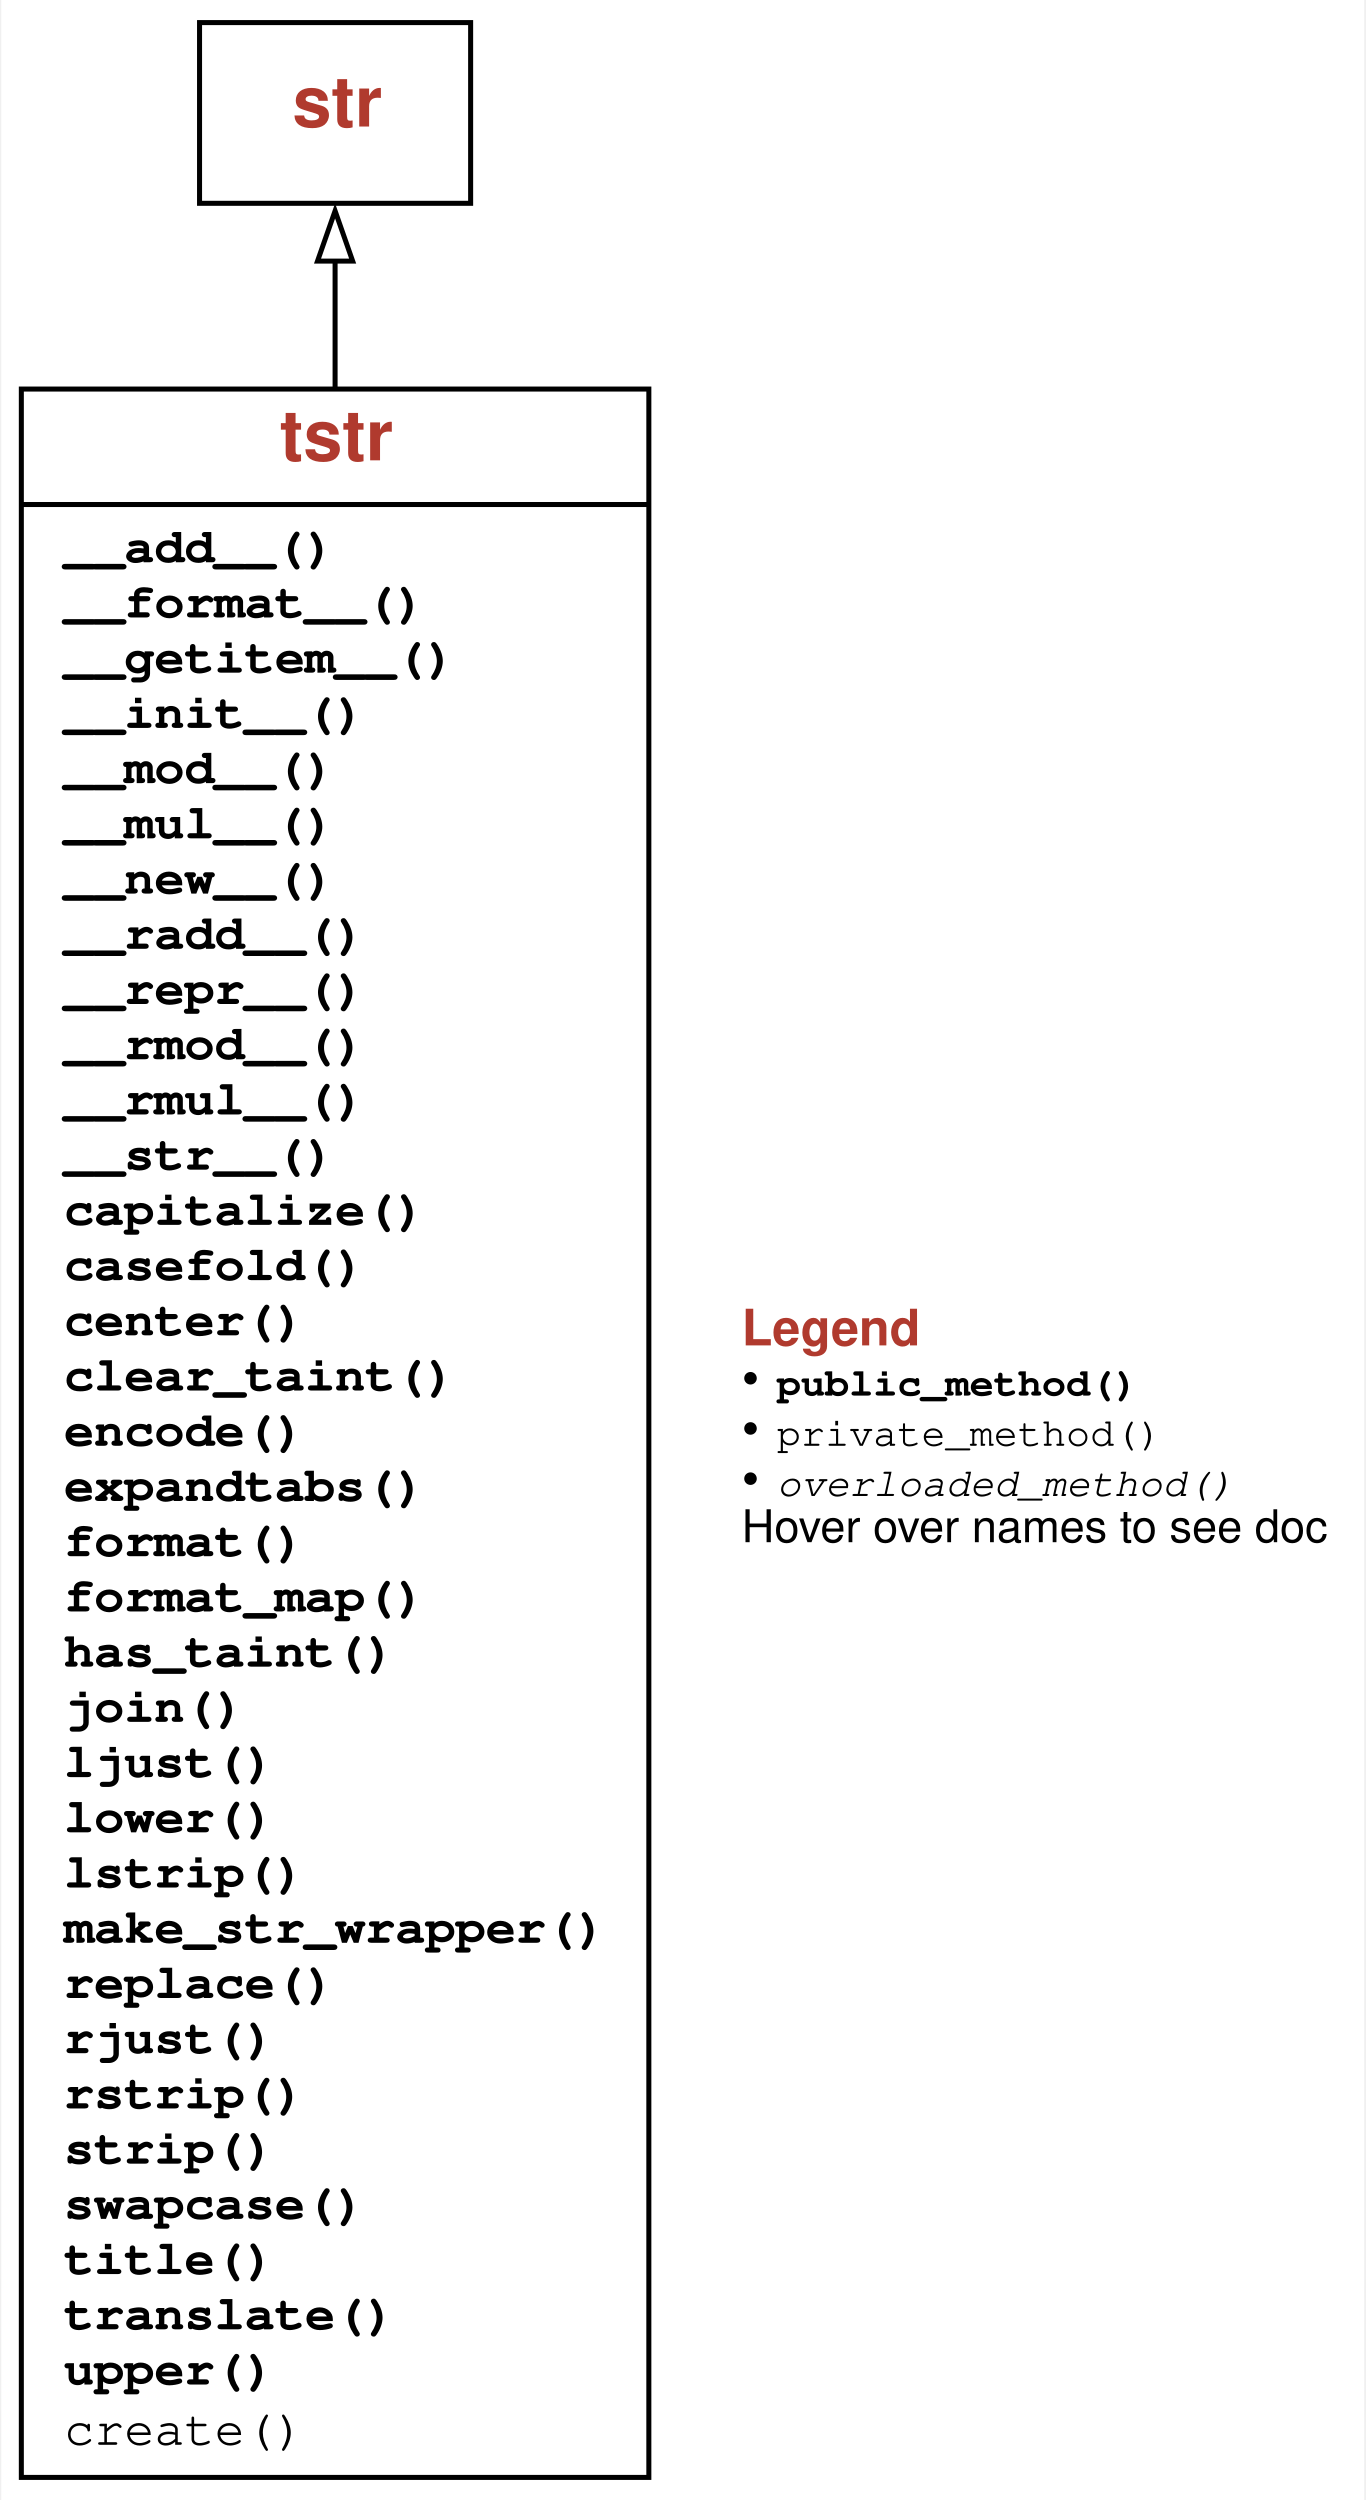
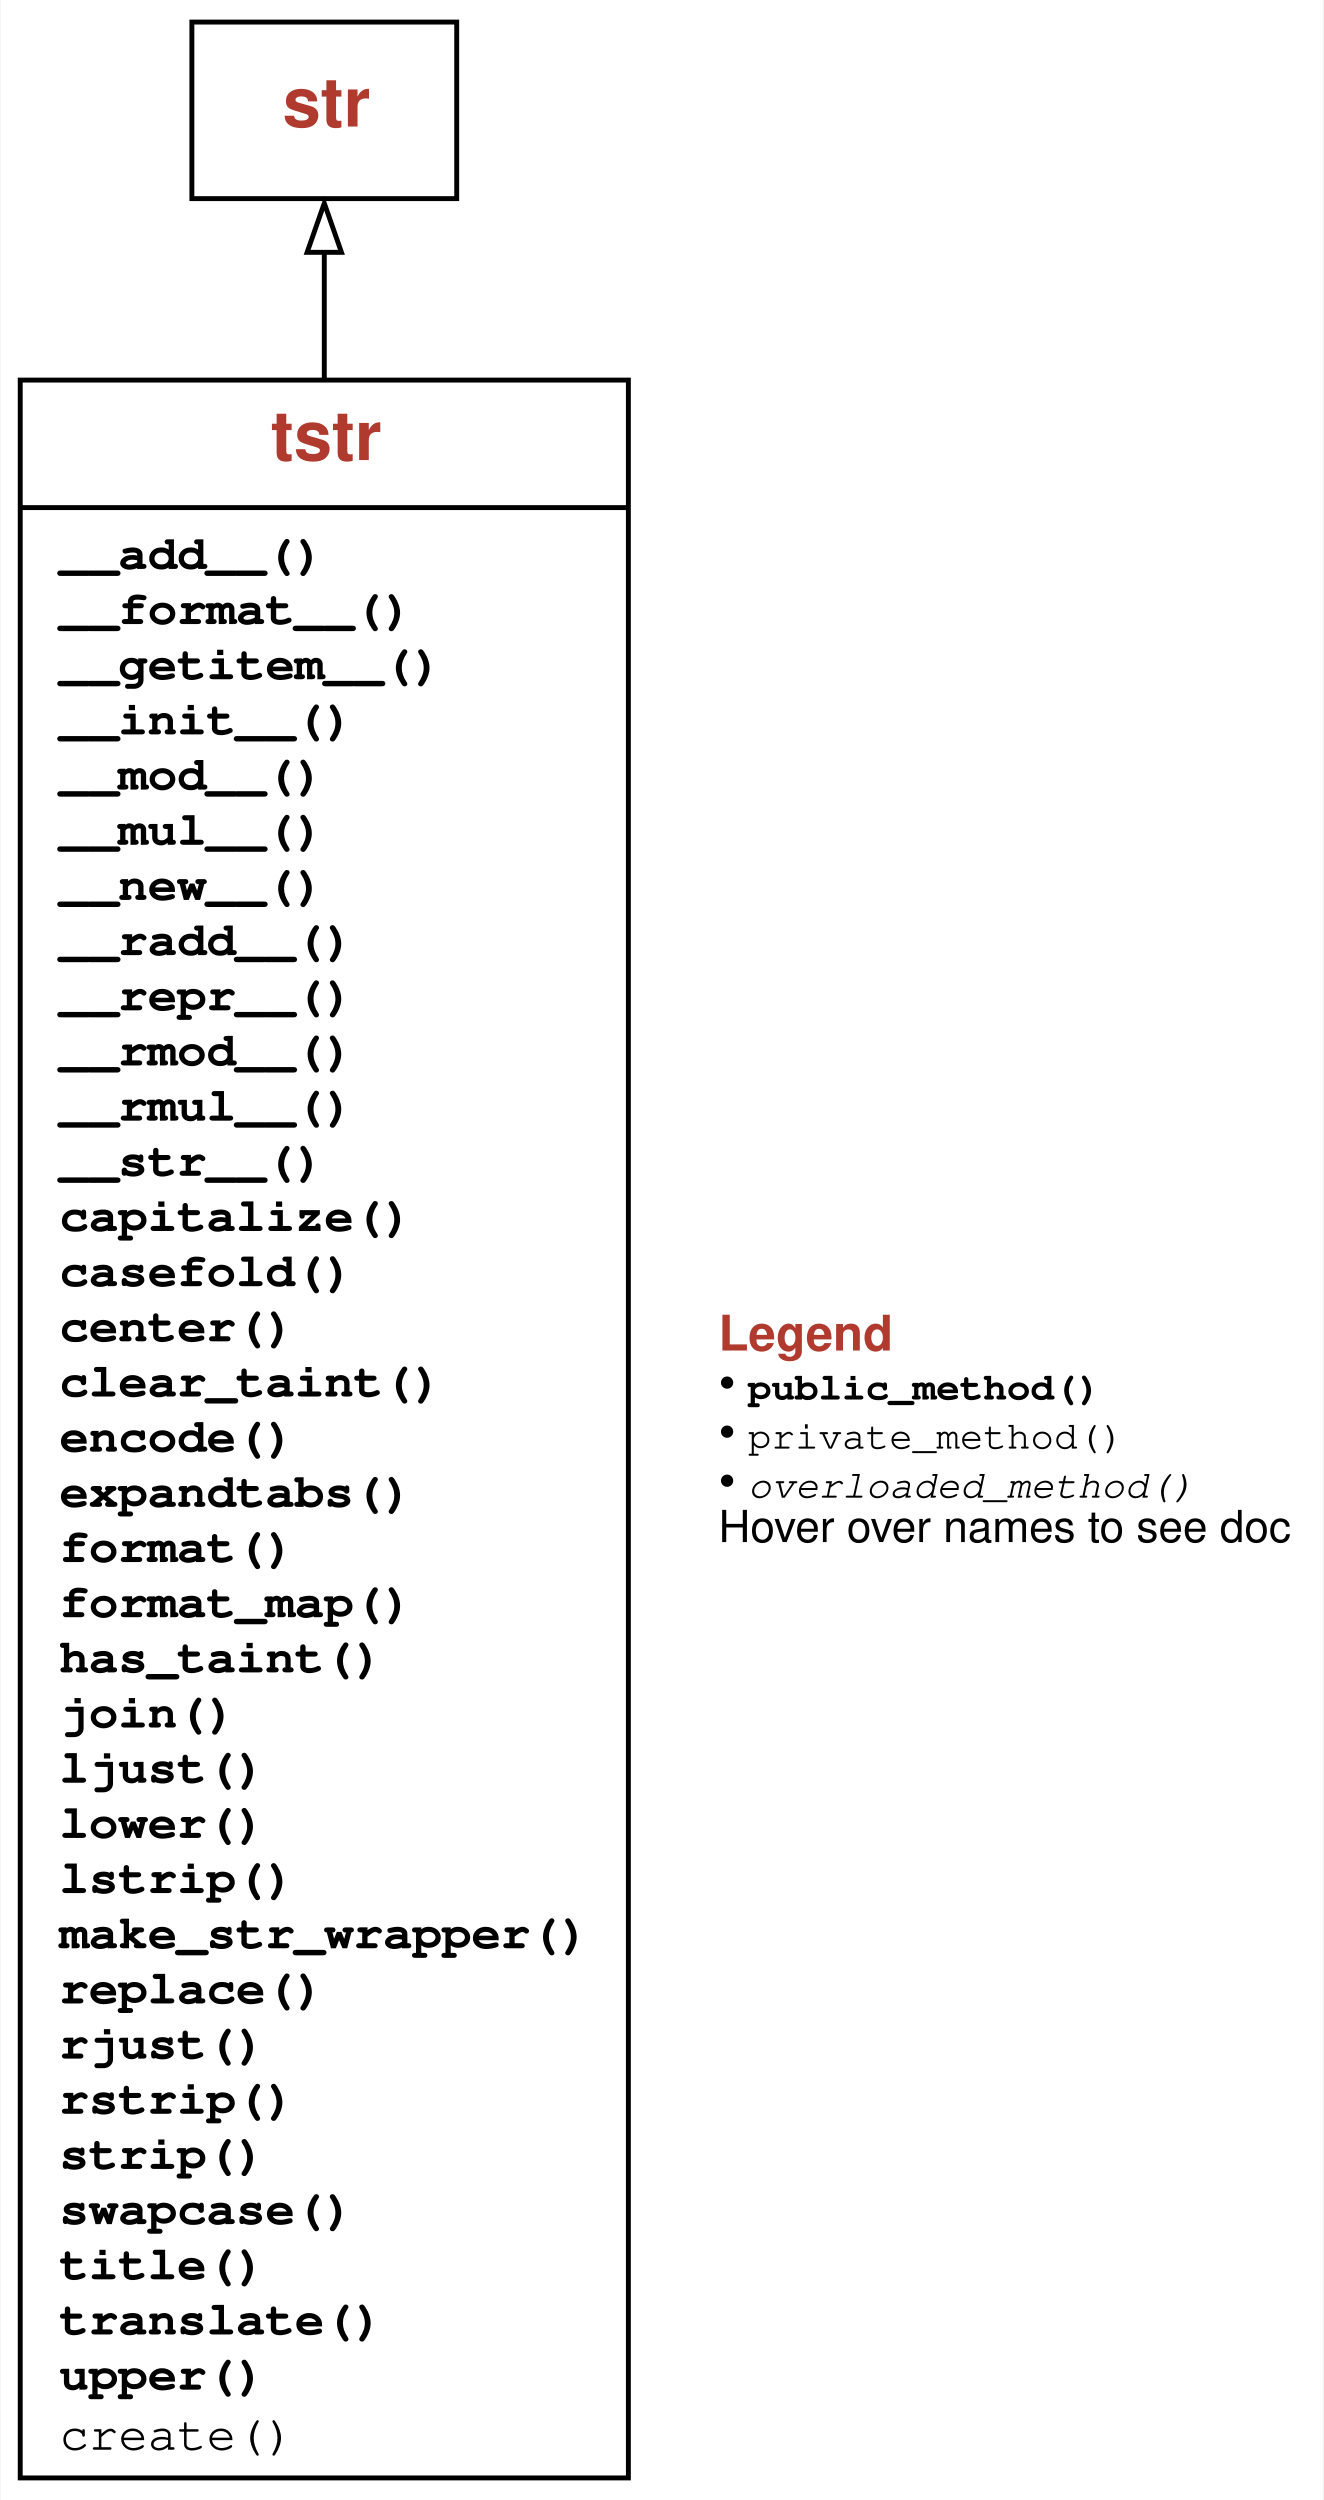
- <svg xmlns="http://www.w3.org/2000/svg" xmlns:xlink="http://www.w3.org/1999/xlink" width="272pt" height="498pt" viewBox="0.00 0.00 271.50 498.00">
-   <g id="graph0" class="graph" transform="scale(1 1) rotate(0) translate(4 494)">
+ <svg xmlns="http://www.w3.org/2000/svg" xmlns:xlink="http://www.w3.org/1999/xlink" width="270pt" height="510pt" viewBox="0.00 0.00 269.62 509.75">
+   <g id="graph0" class="graph" transform="scale(1 1) rotate(0) translate(4 505.75)">
    <g id="a_graph0">
      <a xlink:title="tstr class hierarchy">
-         <polygon fill="white" stroke="none" points="-4,4 -4,-494 267.5,-494 267.5,4 -4,4" />
+         <polygon fill="white" stroke="none" points="-4,4 -4,-505.75 265.62,-505.75 265.62,4 -4,4" />
      </a>
    </g>
    <g id="node1" class="node">
      <g id="a_node1">
        <a xlink:href="#" xlink:title="class tstr:&#10;Wrapper for strings, saving taint information">
-           <polygon fill="none" stroke="black" points="0,-0.5 0,-416.5 125,-416.5 125,-0.5 0,-0.5" />
-           <text text-anchor="start" x="51.5" y="-402.3" font-family="Patua One, Helvetica, sans-serif" font-weight="bold" font-size="14.00" fill="#b03a2e">tstr</text>
-           <polyline fill="none" stroke="black" points="0,-393.5 125,-393.5" />
+           <polygon fill="none" stroke="black" points="0,-0.5 0,-428.25 124,-428.25 124,-0.5 0,-0.5" />
+           <text text-anchor="start" x="51.12" y="-411.95" font-family="Patua One, Helvetica, sans-serif" font-weight="bold" font-size="14.00" fill="#b03a2e">tstr</text>
+           <polyline fill="none" stroke="black" points="0,-402.25 124,-402.25" />
          <g id="a_node1_0">
            <a xlink:href="#" xlink:title="tstr">
              <g id="a_node1_1">
                <a xlink:href="#" xlink:title="__add__(self, *args, **kwargs):&#10;Return self+value.">
-                   <text text-anchor="start" x="8.5" y="-382" font-family="'Fira Mono', 'Source Code Pro', 'Courier', monospace" font-weight="bold" font-size="10.00">__add__()</text>
+                   <text text-anchor="start" x="8" y="-389.75" font-family="'Fira Mono', 'Source Code Pro', 'Courier', monospace" font-weight="bold" font-size="10.00">__add__()</text>
                </a>
              </g>
              <g id="a_node1_2">
                <a xlink:href="#" xlink:title="__format__(self, *args, **kwargs):&#10;Return a formatted version of the string as described by format_spec.">
-                   <text text-anchor="start" x="8.5" y="-371" font-family="'Fira Mono', 'Source Code Pro', 'Courier', monospace" font-weight="bold" font-size="10.00">__format__()</text>
+                   <text text-anchor="start" x="8" y="-378.5" font-family="'Fira Mono', 'Source Code Pro', 'Courier', monospace" font-weight="bold" font-size="10.00">__format__()</text>
                </a>
              </g>
              <g id="a_node1_3">
                <a xlink:href="#" xlink:title="__getitem__(self, *args, **kwargs):&#10;Return self[key].">
-                   <text text-anchor="start" x="8.5" y="-360" font-family="'Fira Mono', 'Source Code Pro', 'Courier', monospace" font-weight="bold" font-size="10.00">__getitem__()</text>
+                   <text text-anchor="start" x="8" y="-367.25" font-family="'Fira Mono', 'Source Code Pro', 'Courier', monospace" font-weight="bold" font-size="10.00">__getitem__()</text>
                </a>
              </g>
              <g id="a_node1_4">
                <a xlink:href="#" xlink:title="__init__(self, value: Any, taint: Any = None, **kwargs) -&gt; None:&#10;Constructor.&#10;`value` is the string value the `tstr` object is to be constructed from.&#10;`taint` is an (optional) taint to be propagated to derived strings.">
-                   <text text-anchor="start" x="8.5" y="-349" font-family="'Fira Mono', 'Source Code Pro', 'Courier', monospace" font-weight="bold" font-size="10.00">__init__()</text>
+                   <text text-anchor="start" x="8" y="-356" font-family="'Fira Mono', 'Source Code Pro', 'Courier', monospace" font-weight="bold" font-size="10.00">__init__()</text>
                </a>
              </g>
              <g id="a_node1_5">
                <a xlink:href="#" xlink:title="__mod__(self, *args, **kwargs):&#10;Return self%value.">
-                   <text text-anchor="start" x="8.5" y="-338" font-family="'Fira Mono', 'Source Code Pro', 'Courier', monospace" font-weight="bold" font-size="10.00">__mod__()</text>
+                   <text text-anchor="start" x="8" y="-344.75" font-family="'Fira Mono', 'Source Code Pro', 'Courier', monospace" font-weight="bold" font-size="10.00">__mod__()</text>
                </a>
              </g>
              <g id="a_node1_6">
                <a xlink:href="#" xlink:title="__mul__(self, *args, **kwargs):&#10;Return self*value.">
-                   <text text-anchor="start" x="8.5" y="-327" font-family="'Fira Mono', 'Source Code Pro', 'Courier', monospace" font-weight="bold" font-size="10.00">__mul__()</text>
+                   <text text-anchor="start" x="8" y="-333.5" font-family="'Fira Mono', 'Source Code Pro', 'Courier', monospace" font-weight="bold" font-size="10.00">__mul__()</text>
                </a>
              </g>
              <g id="a_node1_7">
                <a xlink:href="#" xlink:title="__new__(cls, value, *args, **kw):&#10;Create a tstr() instance. Used internally.">
-                   <text text-anchor="start" x="8.5" y="-316" font-family="'Fira Mono', 'Source Code Pro', 'Courier', monospace" font-weight="bold" font-size="10.00">__new__()</text>
+                   <text text-anchor="start" x="8" y="-322.25" font-family="'Fira Mono', 'Source Code Pro', 'Courier', monospace" font-weight="bold" font-size="10.00">__new__()</text>
                </a>
              </g>
              <g id="a_node1_8">
                <a xlink:href="#" xlink:title="__radd__(self, value):&#10;Return value + self, as a `tstr` object">
-                   <text text-anchor="start" x="8.5" y="-305" font-family="'Fira Mono', 'Source Code Pro', 'Courier', monospace" font-weight="bold" font-size="10.00">__radd__()</text>
+                   <text text-anchor="start" x="8" y="-311" font-family="'Fira Mono', 'Source Code Pro', 'Courier', monospace" font-weight="bold" font-size="10.00">__radd__()</text>
                </a>
              </g>
              <g id="a_node1_9">
                <a xlink:href="#" xlink:title="__repr__(self) -&gt; tstr:&#10;Return a representation.">
-                   <text text-anchor="start" x="8.5" y="-294" font-family="'Fira Mono', 'Source Code Pro', 'Courier', monospace" font-weight="bold" font-size="10.00">__repr__()</text>
+                   <text text-anchor="start" x="8" y="-299.75" font-family="'Fira Mono', 'Source Code Pro', 'Courier', monospace" font-weight="bold" font-size="10.00">__repr__()</text>
                </a>
              </g>
              <g id="a_node1_10">
                <a xlink:href="#" xlink:title="__rmod__(self, *args, **kwargs):&#10;Return value%self.">
-                   <text text-anchor="start" x="8.5" y="-283" font-family="'Fira Mono', 'Source Code Pro', 'Courier', monospace" font-weight="bold" font-size="10.00">__rmod__()</text>
+                   <text text-anchor="start" x="8" y="-288.5" font-family="'Fira Mono', 'Source Code Pro', 'Courier', monospace" font-weight="bold" font-size="10.00">__rmod__()</text>
                </a>
              </g>
              <g id="a_node1_11">
                <a xlink:href="#" xlink:title="__rmul__(self, *args, **kwargs):&#10;Return value*self.">
-                   <text text-anchor="start" x="8.5" y="-272" font-family="'Fira Mono', 'Source Code Pro', 'Courier', monospace" font-weight="bold" font-size="10.00">__rmul__()</text>
+                   <text text-anchor="start" x="8" y="-277.25" font-family="'Fira Mono', 'Source Code Pro', 'Courier', monospace" font-weight="bold" font-size="10.00">__rmul__()</text>
                </a>
              </g>
              <g id="a_node1_12">
                <a xlink:href="#" xlink:title="__str__(self) -&gt; str:&#10;Convert to string">
-                   <text text-anchor="start" x="8.5" y="-261" font-family="'Fira Mono', 'Source Code Pro', 'Courier', monospace" font-weight="bold" font-size="10.00">__str__()</text>
+                   <text text-anchor="start" x="8" y="-266" font-family="'Fira Mono', 'Source Code Pro', 'Courier', monospace" font-weight="bold" font-size="10.00">__str__()</text>
                </a>
              </g>
              <g id="a_node1_13">
                <a xlink:href="#" xlink:title="capitalize(self, *args, **kwargs):&#10;Return a capitalized version of the string.&#10;&#10;More specifically, make the first character have upper case and the rest lower&#10;case.">
-                   <text text-anchor="start" x="8.5" y="-250" font-family="'Fira Mono', 'Source Code Pro', 'Courier', monospace" font-weight="bold" font-size="10.00">capitalize()</text>
+                   <text text-anchor="start" x="8" y="-254.75" font-family="'Fira Mono', 'Source Code Pro', 'Courier', monospace" font-weight="bold" font-size="10.00">capitalize()</text>
                </a>
              </g>
              <g id="a_node1_14">
                <a xlink:href="#" xlink:title="casefold(self, *args, **kwargs):&#10;Return a version of the string suitable for caseless comparisons.">
-                   <text text-anchor="start" x="8.5" y="-239" font-family="'Fira Mono', 'Source Code Pro', 'Courier', monospace" font-weight="bold" font-size="10.00">casefold()</text>
+                   <text text-anchor="start" x="8" y="-243.5" font-family="'Fira Mono', 'Source Code Pro', 'Courier', monospace" font-weight="bold" font-size="10.00">casefold()</text>
                </a>
              </g>
              <g id="a_node1_15">
                <a xlink:href="#" xlink:title="center(self, *args, **kwargs):&#10;Return a centered string of length width.&#10;&#10;Padding is done using the specified fill character (default is a space).">
-                   <text text-anchor="start" x="8.5" y="-228" font-family="'Fira Mono', 'Source Code Pro', 'Courier', monospace" font-weight="bold" font-size="10.00">center()</text>
+                   <text text-anchor="start" x="8" y="-232.25" font-family="'Fira Mono', 'Source Code Pro', 'Courier', monospace" font-weight="bold" font-size="10.00">center()</text>
                </a>
              </g>
              <g id="a_node1_16">
                <a xlink:href="#" xlink:title="clear_taint(self):&#10;Remove taint">
-                   <text text-anchor="start" x="8.5" y="-217" font-family="'Fira Mono', 'Source Code Pro', 'Courier', monospace" font-weight="bold" font-size="10.00">clear_taint()</text>
+                   <text text-anchor="start" x="8" y="-221" font-family="'Fira Mono', 'Source Code Pro', 'Courier', monospace" font-weight="bold" font-size="10.00">clear_taint()</text>
                </a>
              </g>
              <g id="a_node1_17">
                <a xlink:href="#" xlink:title="encode(self, *args, **kwargs):&#10;Encode the string using the codec registered for encoding.&#10;&#10;encoding&#10;The encoding in which to encode the string.&#10;errors&#10;The error handling scheme to use for encoding errors.&#10;The default is 'strict' meaning that encoding errors raise a&#10;UnicodeEncodeError.  Other possible values are 'ignore', 'replace' and&#10;'xmlcharrefreplace' as well as any other name registered with&#10;codecs.register_error that can handle UnicodeEncodeErrors.">
-                   <text text-anchor="start" x="8.5" y="-206" font-family="'Fira Mono', 'Source Code Pro', 'Courier', monospace" font-weight="bold" font-size="10.00">encode()</text>
+                   <text text-anchor="start" x="8" y="-209.75" font-family="'Fira Mono', 'Source Code Pro', 'Courier', monospace" font-weight="bold" font-size="10.00">encode()</text>
                </a>
              </g>
              <g id="a_node1_18">
                <a xlink:href="#" xlink:title="expandtabs(self, *args, **kwargs):&#10;Return a copy where all tab characters are expanded using spaces.&#10;&#10;If tabsize is not given, a tab size of 8 characters is assumed.">
-                   <text text-anchor="start" x="8.5" y="-195" font-family="'Fira Mono', 'Source Code Pro', 'Courier', monospace" font-weight="bold" font-size="10.00">expandtabs()</text>
+                   <text text-anchor="start" x="8" y="-198.5" font-family="'Fira Mono', 'Source Code Pro', 'Courier', monospace" font-weight="bold" font-size="10.00">expandtabs()</text>
                </a>
              </g>
              <g id="a_node1_19">
                <a xlink:href="#" xlink:title="format(self, *args, **kwargs):&#10;S.format(*args, **kwargs) -&gt; str&#10;&#10;Return a formatted version of S, using substitutions from args and kwargs.&#10;The substitutions are identified by braces ('{' and '}').">
-                   <text text-anchor="start" x="8.5" y="-184" font-family="'Fira Mono', 'Source Code Pro', 'Courier', monospace" font-weight="bold" font-size="10.00">format()</text>
+                   <text text-anchor="start" x="8" y="-187.25" font-family="'Fira Mono', 'Source Code Pro', 'Courier', monospace" font-weight="bold" font-size="10.00">format()</text>
                </a>
              </g>
              <g id="a_node1_20">
                <a xlink:href="#" xlink:title="format_map(self, *args, **kwargs):&#10;S.format_map(mapping) -&gt; str&#10;&#10;Return a formatted version of S, using substitutions from mapping.&#10;The substitutions are identified by braces ('{' and '}').">
-                   <text text-anchor="start" x="8.5" y="-173" font-family="'Fira Mono', 'Source Code Pro', 'Courier', monospace" font-weight="bold" font-size="10.00">format_map()</text>
+                   <text text-anchor="start" x="8" y="-176" font-family="'Fira Mono', 'Source Code Pro', 'Courier', monospace" font-weight="bold" font-size="10.00">format_map()</text>
                </a>
              </g>
              <g id="a_node1_21">
                <a xlink:href="#" xlink:title="has_taint(self):&#10;Check if taint is present">
-                   <text text-anchor="start" x="8.5" y="-162" font-family="'Fira Mono', 'Source Code Pro', 'Courier', monospace" font-weight="bold" font-size="10.00">has_taint()</text>
+                   <text text-anchor="start" x="8" y="-164.75" font-family="'Fira Mono', 'Source Code Pro', 'Courier', monospace" font-weight="bold" font-size="10.00">has_taint()</text>
                </a>
              </g>
              <g id="a_node1_22">
                <a xlink:href="#" xlink:title="join(self, *args, **kwargs):&#10;Concatenate any number of strings.&#10;&#10;The string whose method is called is inserted in between each given string.&#10;The result is returned as a new string.&#10;&#10;Example: '.'.join(['ab', 'pq', 'rs']) -&gt; 'ab.pq.rs'">
-                   <text text-anchor="start" x="8.5" y="-151" font-family="'Fira Mono', 'Source Code Pro', 'Courier', monospace" font-weight="bold" font-size="10.00">join()</text>
+                   <text text-anchor="start" x="8" y="-153.5" font-family="'Fira Mono', 'Source Code Pro', 'Courier', monospace" font-weight="bold" font-size="10.00">join()</text>
                </a>
              </g>
              <g id="a_node1_23">
                <a xlink:href="#" xlink:title="ljust(self, *args, **kwargs):&#10;Return a left-justified string of length width.&#10;&#10;Padding is done using the specified fill character (default is a space).">
-                   <text text-anchor="start" x="8.5" y="-140" font-family="'Fira Mono', 'Source Code Pro', 'Courier', monospace" font-weight="bold" font-size="10.00">ljust()</text>
+                   <text text-anchor="start" x="8" y="-142.25" font-family="'Fira Mono', 'Source Code Pro', 'Courier', monospace" font-weight="bold" font-size="10.00">ljust()</text>
                </a>
              </g>
              <g id="a_node1_24">
                <a xlink:href="#" xlink:title="lower(self, *args, **kwargs):&#10;Return a copy of the string converted to lowercase.">
-                   <text text-anchor="start" x="8.5" y="-129" font-family="'Fira Mono', 'Source Code Pro', 'Courier', monospace" font-weight="bold" font-size="10.00">lower()</text>
+                   <text text-anchor="start" x="8" y="-131" font-family="'Fira Mono', 'Source Code Pro', 'Courier', monospace" font-weight="bold" font-size="10.00">lower()</text>
                </a>
              </g>
              <g id="a_node1_25">
                <a xlink:href="#" xlink:title="lstrip(self, *args, **kwargs):&#10;Return a copy of the string with leading whitespace removed.&#10;&#10;If chars is given and not None, remove characters in chars instead.">
-                   <text text-anchor="start" x="8.5" y="-118" font-family="'Fira Mono', 'Source Code Pro', 'Courier', monospace" font-weight="bold" font-size="10.00">lstrip()</text>
+                   <text text-anchor="start" x="8" y="-119.75" font-family="'Fira Mono', 'Source Code Pro', 'Courier', monospace" font-weight="bold" font-size="10.00">lstrip()</text>
                </a>
              </g>
              <g id="a_node1_26">
                <a xlink:href="#" xlink:title="make_str_wrapper(fun):&#10;Make `fun` (a `str` method) a method in `tstr`">
-                   <text text-anchor="start" x="8.5" y="-107" font-family="'Fira Mono', 'Source Code Pro', 'Courier', monospace" font-weight="bold" font-size="10.00">make_str_wrapper()</text>
+                   <text text-anchor="start" x="8" y="-108.5" font-family="'Fira Mono', 'Source Code Pro', 'Courier', monospace" font-weight="bold" font-size="10.00">make_str_wrapper()</text>
                </a>
              </g>
              <g id="a_node1_27">
                <a xlink:href="#" xlink:title="replace(self, *args, **kwargs):&#10;Return a copy with all occurrences of substring old replaced by new.&#10;&#10;count&#10;Maximum number of occurrences to replace.&#10;-1 (the default value) means replace all occurrences.&#10;&#10;If the optional argument count is given, only the first count occurrences are&#10;replaced.">
-                   <text text-anchor="start" x="8.5" y="-96" font-family="'Fira Mono', 'Source Code Pro', 'Courier', monospace" font-weight="bold" font-size="10.00">replace()</text>
+                   <text text-anchor="start" x="8" y="-97.25" font-family="'Fira Mono', 'Source Code Pro', 'Courier', monospace" font-weight="bold" font-size="10.00">replace()</text>
                </a>
              </g>
              <g id="a_node1_28">
                <a xlink:href="#" xlink:title="rjust(self, *args, **kwargs):&#10;Return a right-justified string of length width.&#10;&#10;Padding is done using the specified fill character (default is a space).">
-                   <text text-anchor="start" x="8.5" y="-85" font-family="'Fira Mono', 'Source Code Pro', 'Courier', monospace" font-weight="bold" font-size="10.00">rjust()</text>
+                   <text text-anchor="start" x="8" y="-86" font-family="'Fira Mono', 'Source Code Pro', 'Courier', monospace" font-weight="bold" font-size="10.00">rjust()</text>
                </a>
              </g>
              <g id="a_node1_29">
                <a xlink:href="#" xlink:title="rstrip(self, *args, **kwargs):&#10;Return a copy of the string with trailing whitespace removed.&#10;&#10;If chars is given and not None, remove characters in chars instead.">
-                   <text text-anchor="start" x="8.5" y="-74" font-family="'Fira Mono', 'Source Code Pro', 'Courier', monospace" font-weight="bold" font-size="10.00">rstrip()</text>
+                   <text text-anchor="start" x="8" y="-74.75" font-family="'Fira Mono', 'Source Code Pro', 'Courier', monospace" font-weight="bold" font-size="10.00">rstrip()</text>
                </a>
              </g>
              <g id="a_node1_30">
                <a xlink:href="#" xlink:title="strip(self, *args, **kwargs):&#10;Return a copy of the string with leading and trailing whitespace removed.&#10;&#10;If chars is given and not None, remove characters in chars instead.">
-                   <text text-anchor="start" x="8.5" y="-63" font-family="'Fira Mono', 'Source Code Pro', 'Courier', monospace" font-weight="bold" font-size="10.00">strip()</text>
+                   <text text-anchor="start" x="8" y="-63.5" font-family="'Fira Mono', 'Source Code Pro', 'Courier', monospace" font-weight="bold" font-size="10.00">strip()</text>
                </a>
              </g>
              <g id="a_node1_31">
                <a xlink:href="#" xlink:title="swapcase(self, *args, **kwargs):&#10;Convert uppercase characters to lowercase and lowercase characters to uppercase.">
-                   <text text-anchor="start" x="8.5" y="-52" font-family="'Fira Mono', 'Source Code Pro', 'Courier', monospace" font-weight="bold" font-size="10.00">swapcase()</text>
+                   <text text-anchor="start" x="8" y="-52.25" font-family="'Fira Mono', 'Source Code Pro', 'Courier', monospace" font-weight="bold" font-size="10.00">swapcase()</text>
                </a>
              </g>
              <g id="a_node1_32">
                <a xlink:href="#" xlink:title="title(self, *args, **kwargs):&#10;Return a version of the string where each word is titlecased.&#10;&#10;More specifically, words start with uppercased characters and all remaining&#10;cased characters have lower case.">
-                   <text text-anchor="start" x="8.5" y="-41" font-family="'Fira Mono', 'Source Code Pro', 'Courier', monospace" font-weight="bold" font-size="10.00">title()</text>
+                   <text text-anchor="start" x="8" y="-41" font-family="'Fira Mono', 'Source Code Pro', 'Courier', monospace" font-weight="bold" font-size="10.00">title()</text>
                </a>
              </g>
              <g id="a_node1_33">
                <a xlink:href="#" xlink:title="translate(self, *args, **kwargs):&#10;Replace each character in the string using the given translation table.&#10;&#10;table&#10;Translation table, which must be a mapping of Unicode ordinals to&#10;Unicode ordinals, strings, or None.&#10;&#10;The table must implement lookup/indexing via __getitem__, for instance a&#10;dictionary or list.  If this operation raises LookupError, the character is&#10;left untouched.  Characters mapped to None are deleted.">
-                   <text text-anchor="start" x="8.5" y="-30" font-family="'Fira Mono', 'Source Code Pro', 'Courier', monospace" font-weight="bold" font-size="10.00">translate()</text>
+                   <text text-anchor="start" x="8" y="-29.75" font-family="'Fira Mono', 'Source Code Pro', 'Courier', monospace" font-weight="bold" font-size="10.00">translate()</text>
                </a>
              </g>
              <g id="a_node1_34">
                <a xlink:href="#" xlink:title="upper(self, *args, **kwargs):&#10;Return a copy of the string converted to uppercase.">
-                   <text text-anchor="start" x="8.5" y="-19" font-family="'Fira Mono', 'Source Code Pro', 'Courier', monospace" font-weight="bold" font-size="10.00">upper()</text>
+                   <text text-anchor="start" x="8" y="-18.5" font-family="'Fira Mono', 'Source Code Pro', 'Courier', monospace" font-weight="bold" font-size="10.00">upper()</text>
                </a>
              </g>
              <g id="a_node1_35">
                <a xlink:href="#" xlink:title="create(self, s)">
-                   <text text-anchor="start" x="8.5" y="-7" font-family="'Fira Mono', 'Source Code Pro', 'Courier', monospace" font-size="10.00">create()</text>
+                   <text text-anchor="start" x="8" y="-6.25" font-family="'Fira Mono', 'Source Code Pro', 'Courier', monospace" font-size="10.00">create()</text>
                </a>
              </g>
            </a>
          </g>
        </a>
      </g>
    </g>
    <g id="node2" class="node">
      <g id="a_node2">
        <a xlink:href="builtins.ipynb" xlink:title="class str:&#10;str(object='') -&gt; str&#10;str(bytes_or_buffer[, encoding[, errors]]) -&gt; str&#10;&#10;Create a new string object from the given object. If encoding or&#10;errors is specified, then the object must expose a data buffer&#10;that will be decoded using the given encoding and error handler.&#10;Otherwise, returns the result of object.__str__() (if defined)&#10;or repr(object).&#10;encoding defaults to sys.getdefaultencoding().&#10;errors defaults to 'strict'.">
-           <polygon fill="none" stroke="black" points="35.5,-453.5 35.5,-489.5 89.5,-489.5 89.5,-453.5 35.5,-453.5" />
-           <text text-anchor="start" x="54" y="-468.8" font-family="Patua One, Helvetica, sans-serif" font-weight="bold" font-size="14.00" fill="#b03a2e">str</text>
+           <polygon fill="none" stroke="black" points="35,-465.25 35,-501.25 89,-501.25 89,-465.25 35,-465.25" />
+           <text text-anchor="start" x="53.5" y="-479.95" font-family="Patua One, Helvetica, sans-serif" font-weight="bold" font-size="14.00" fill="#b03a2e">str</text>
        </a>
      </g>
    </g>
    <g id="edge1" class="edge">
-       <path fill="none" stroke="black" d="M62.5,-416.42C62.5,-425.93 62.5,-434.61 62.5,-442.09" />
-       <polygon fill="none" stroke="black" points="59,-441.99 62.5,-451.99 66,-441.99 59,-441.99" />
+       <path fill="none" stroke="black" d="M62,-428.24C62,-438 62,-446.86 62,-454.46" />
+       <polygon fill="none" stroke="black" points="58.5,-454.3 62,-464.3 65.5,-454.3 58.5,-454.3" />
    </g>
    <g id="node3" class="node">
-       <text text-anchor="start" x="143.5" y="-226" font-family="Patua One, Helvetica, sans-serif" font-weight="bold" font-size="10.00" fill="#b03a2e">Legend</text>
-       <text text-anchor="start" x="143.5" y="-216" font-family="Patua One, Helvetica, sans-serif" font-size="10.00">• </text>
-       <text text-anchor="start" x="150.5" y="-216" font-family="'Fira Mono', 'Source Code Pro', 'Courier', monospace" font-weight="bold" font-size="8.00">public_method()</text>
-       <text text-anchor="start" x="143.5" y="-206" font-family="Patua One, Helvetica, sans-serif" font-size="10.00">• </text>
-       <text text-anchor="start" x="150.5" y="-206" font-family="'Fira Mono', 'Source Code Pro', 'Courier', monospace" font-size="8.00">private_method()</text>
-       <text text-anchor="start" x="143.5" y="-196" font-family="Patua One, Helvetica, sans-serif" font-size="10.00">• </text>
-       <text text-anchor="start" x="150.5" y="-196" font-family="'Fira Mono', 'Source Code Pro', 'Courier', monospace" font-style="italic" font-size="8.00">overloaded_method()</text>
-       <text text-anchor="start" x="143.5" y="-186.8" font-family="Helvetica,sans-Serif" font-size="9.00">Hover over names to see doc</text>
+       <text text-anchor="start" x="142.38" y="-230.38" font-family="Patua One, Helvetica, sans-serif" font-weight="bold" font-size="10.00" fill="#b03a2e">Legend</text>
+       <text text-anchor="start" x="142.38" y="-220.38" font-family="Patua One, Helvetica, sans-serif" font-size="10.00">• </text>
+       <text text-anchor="start" x="148.38" y="-220.38" font-family="'Fira Mono', 'Source Code Pro', 'Courier', monospace" font-weight="bold" font-size="8.00">public_method()</text>
+       <text text-anchor="start" x="142.38" y="-210.38" font-family="Patua One, Helvetica, sans-serif" font-size="10.00">• </text>
+       <text text-anchor="start" x="148.38" y="-210.38" font-family="'Fira Mono', 'Source Code Pro', 'Courier', monospace" font-size="8.00">private_method()</text>
+       <text text-anchor="start" x="142.38" y="-200.38" font-family="Patua One, Helvetica, sans-serif" font-size="10.00">• </text>
+       <text text-anchor="start" x="148.38" y="-200.38" font-family="'Fira Mono', 'Source Code Pro', 'Courier', monospace" font-style="italic" font-size="8.00">overloaded_method()</text>
+       <text text-anchor="start" x="142.38" y="-191.32" font-family="Helvetica,sans-Serif" font-size="9.00">Hover over names to see doc</text>
    </g>
  </g>
</svg>
